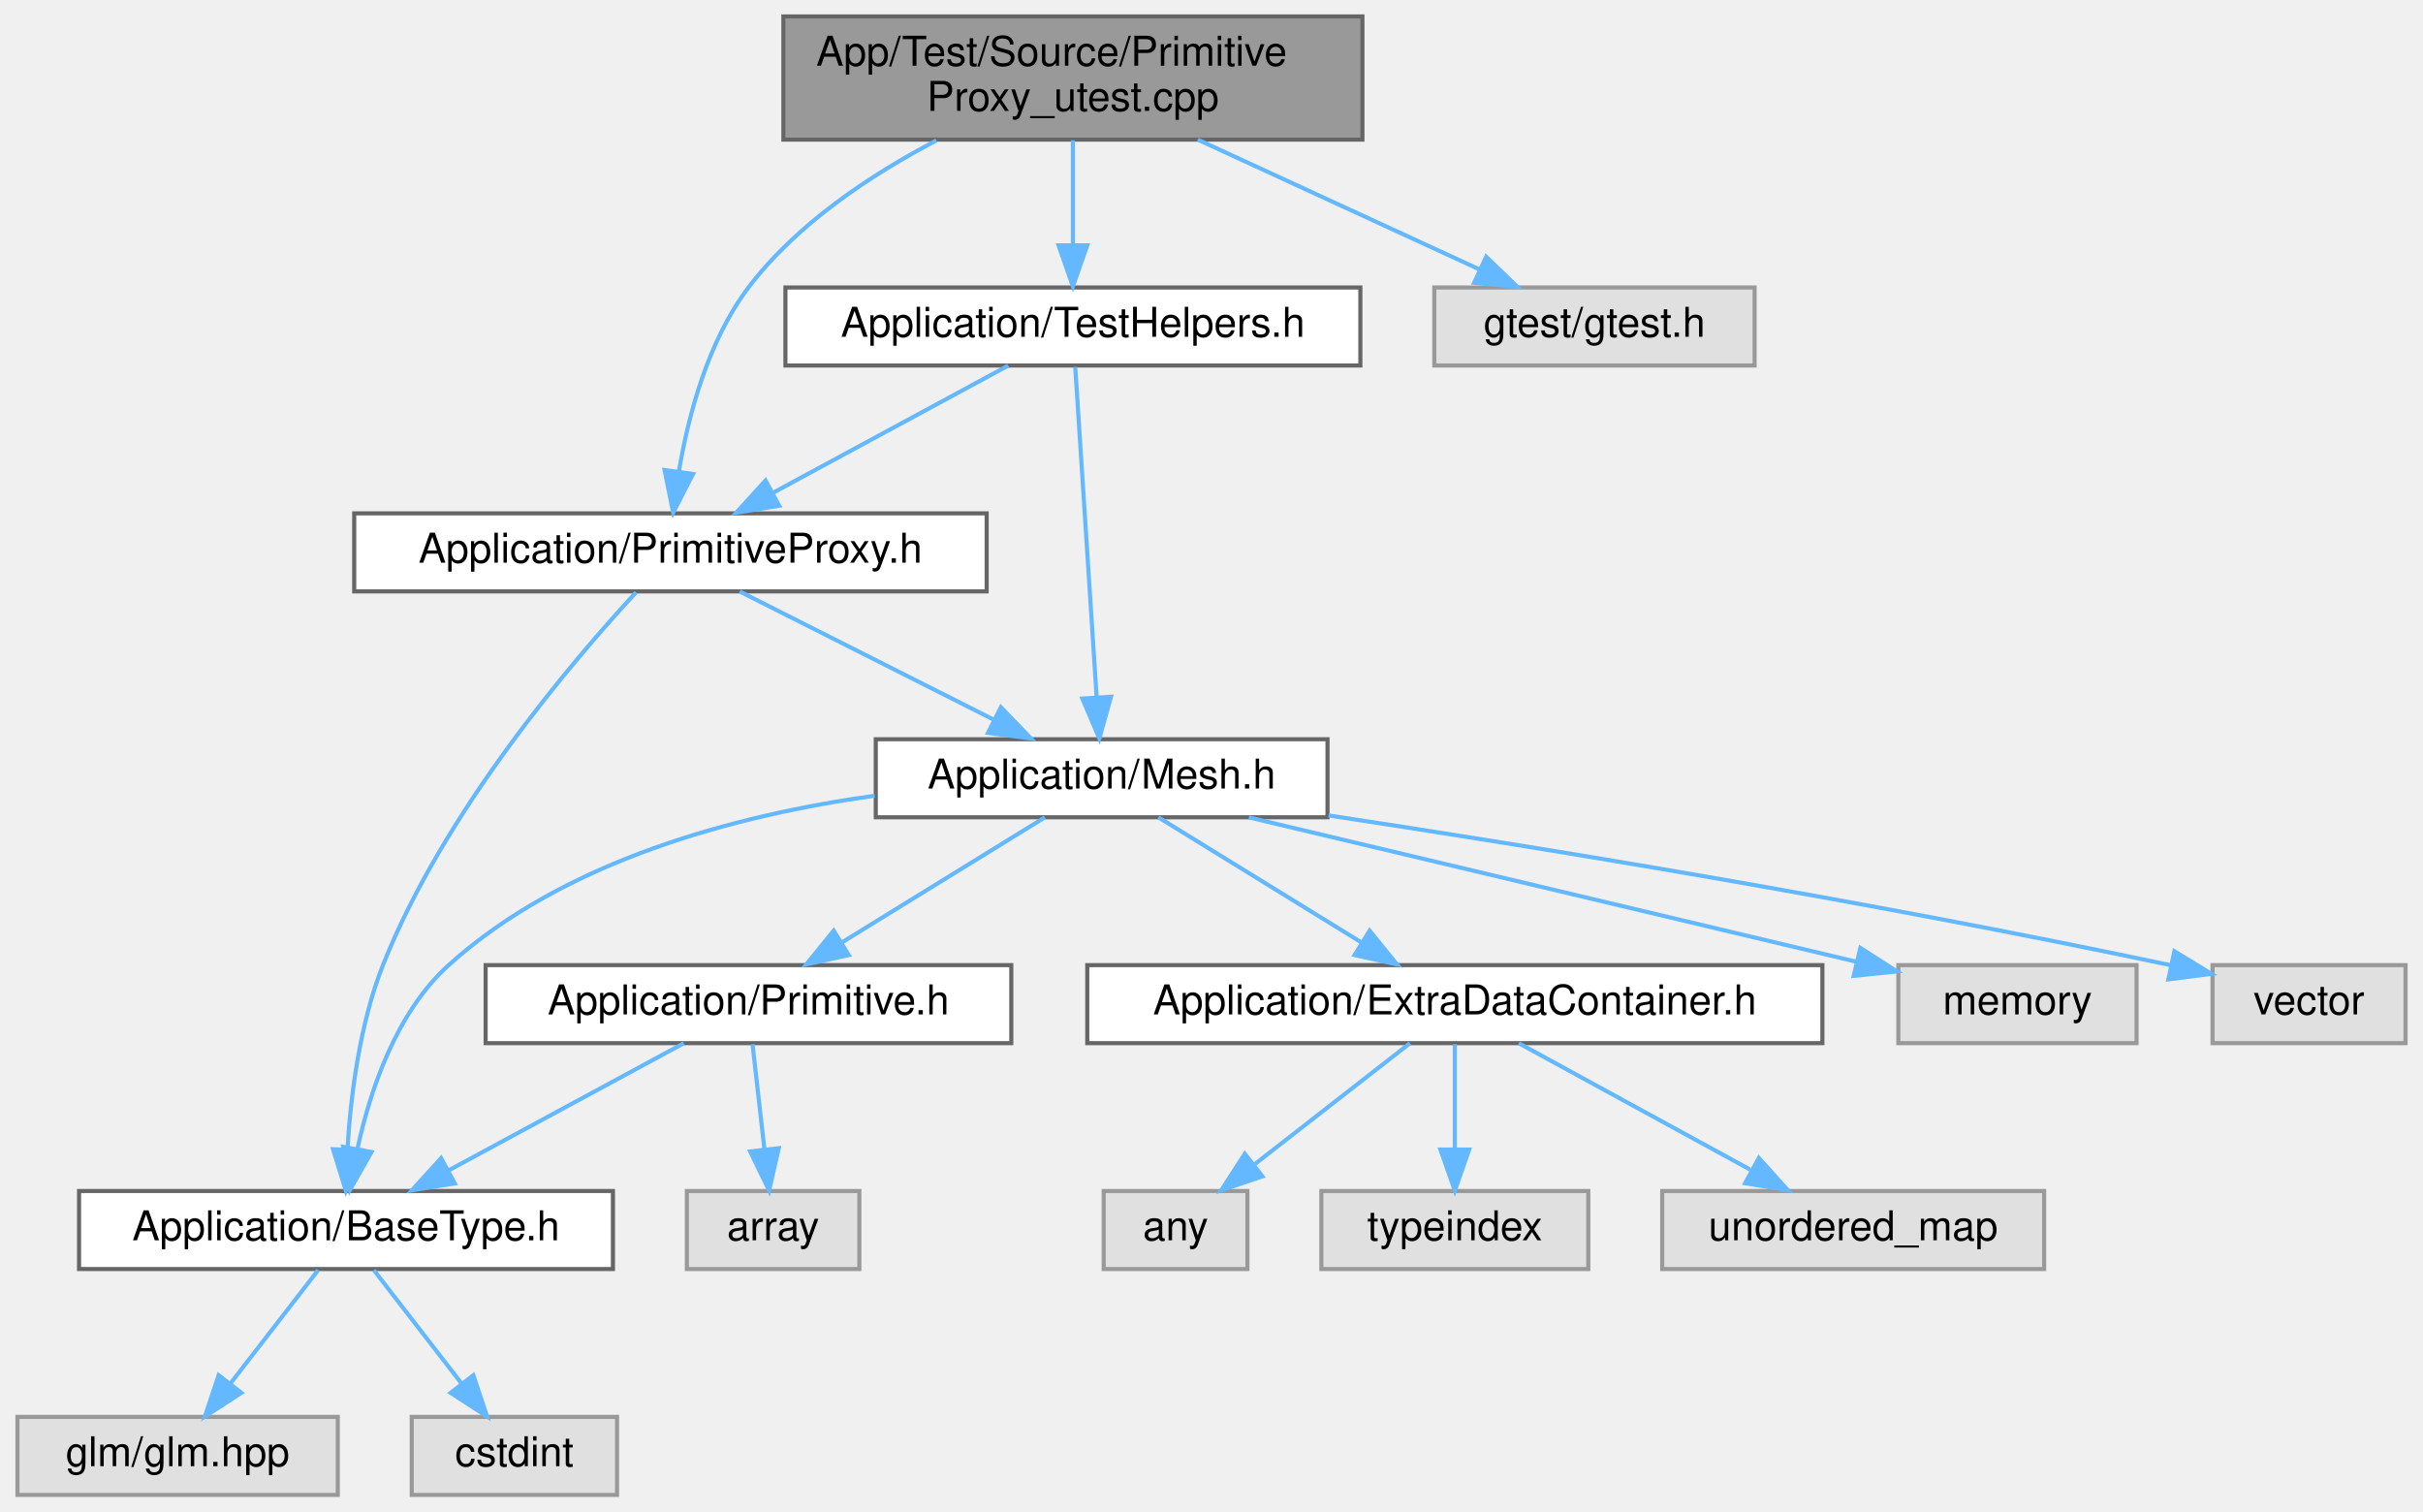
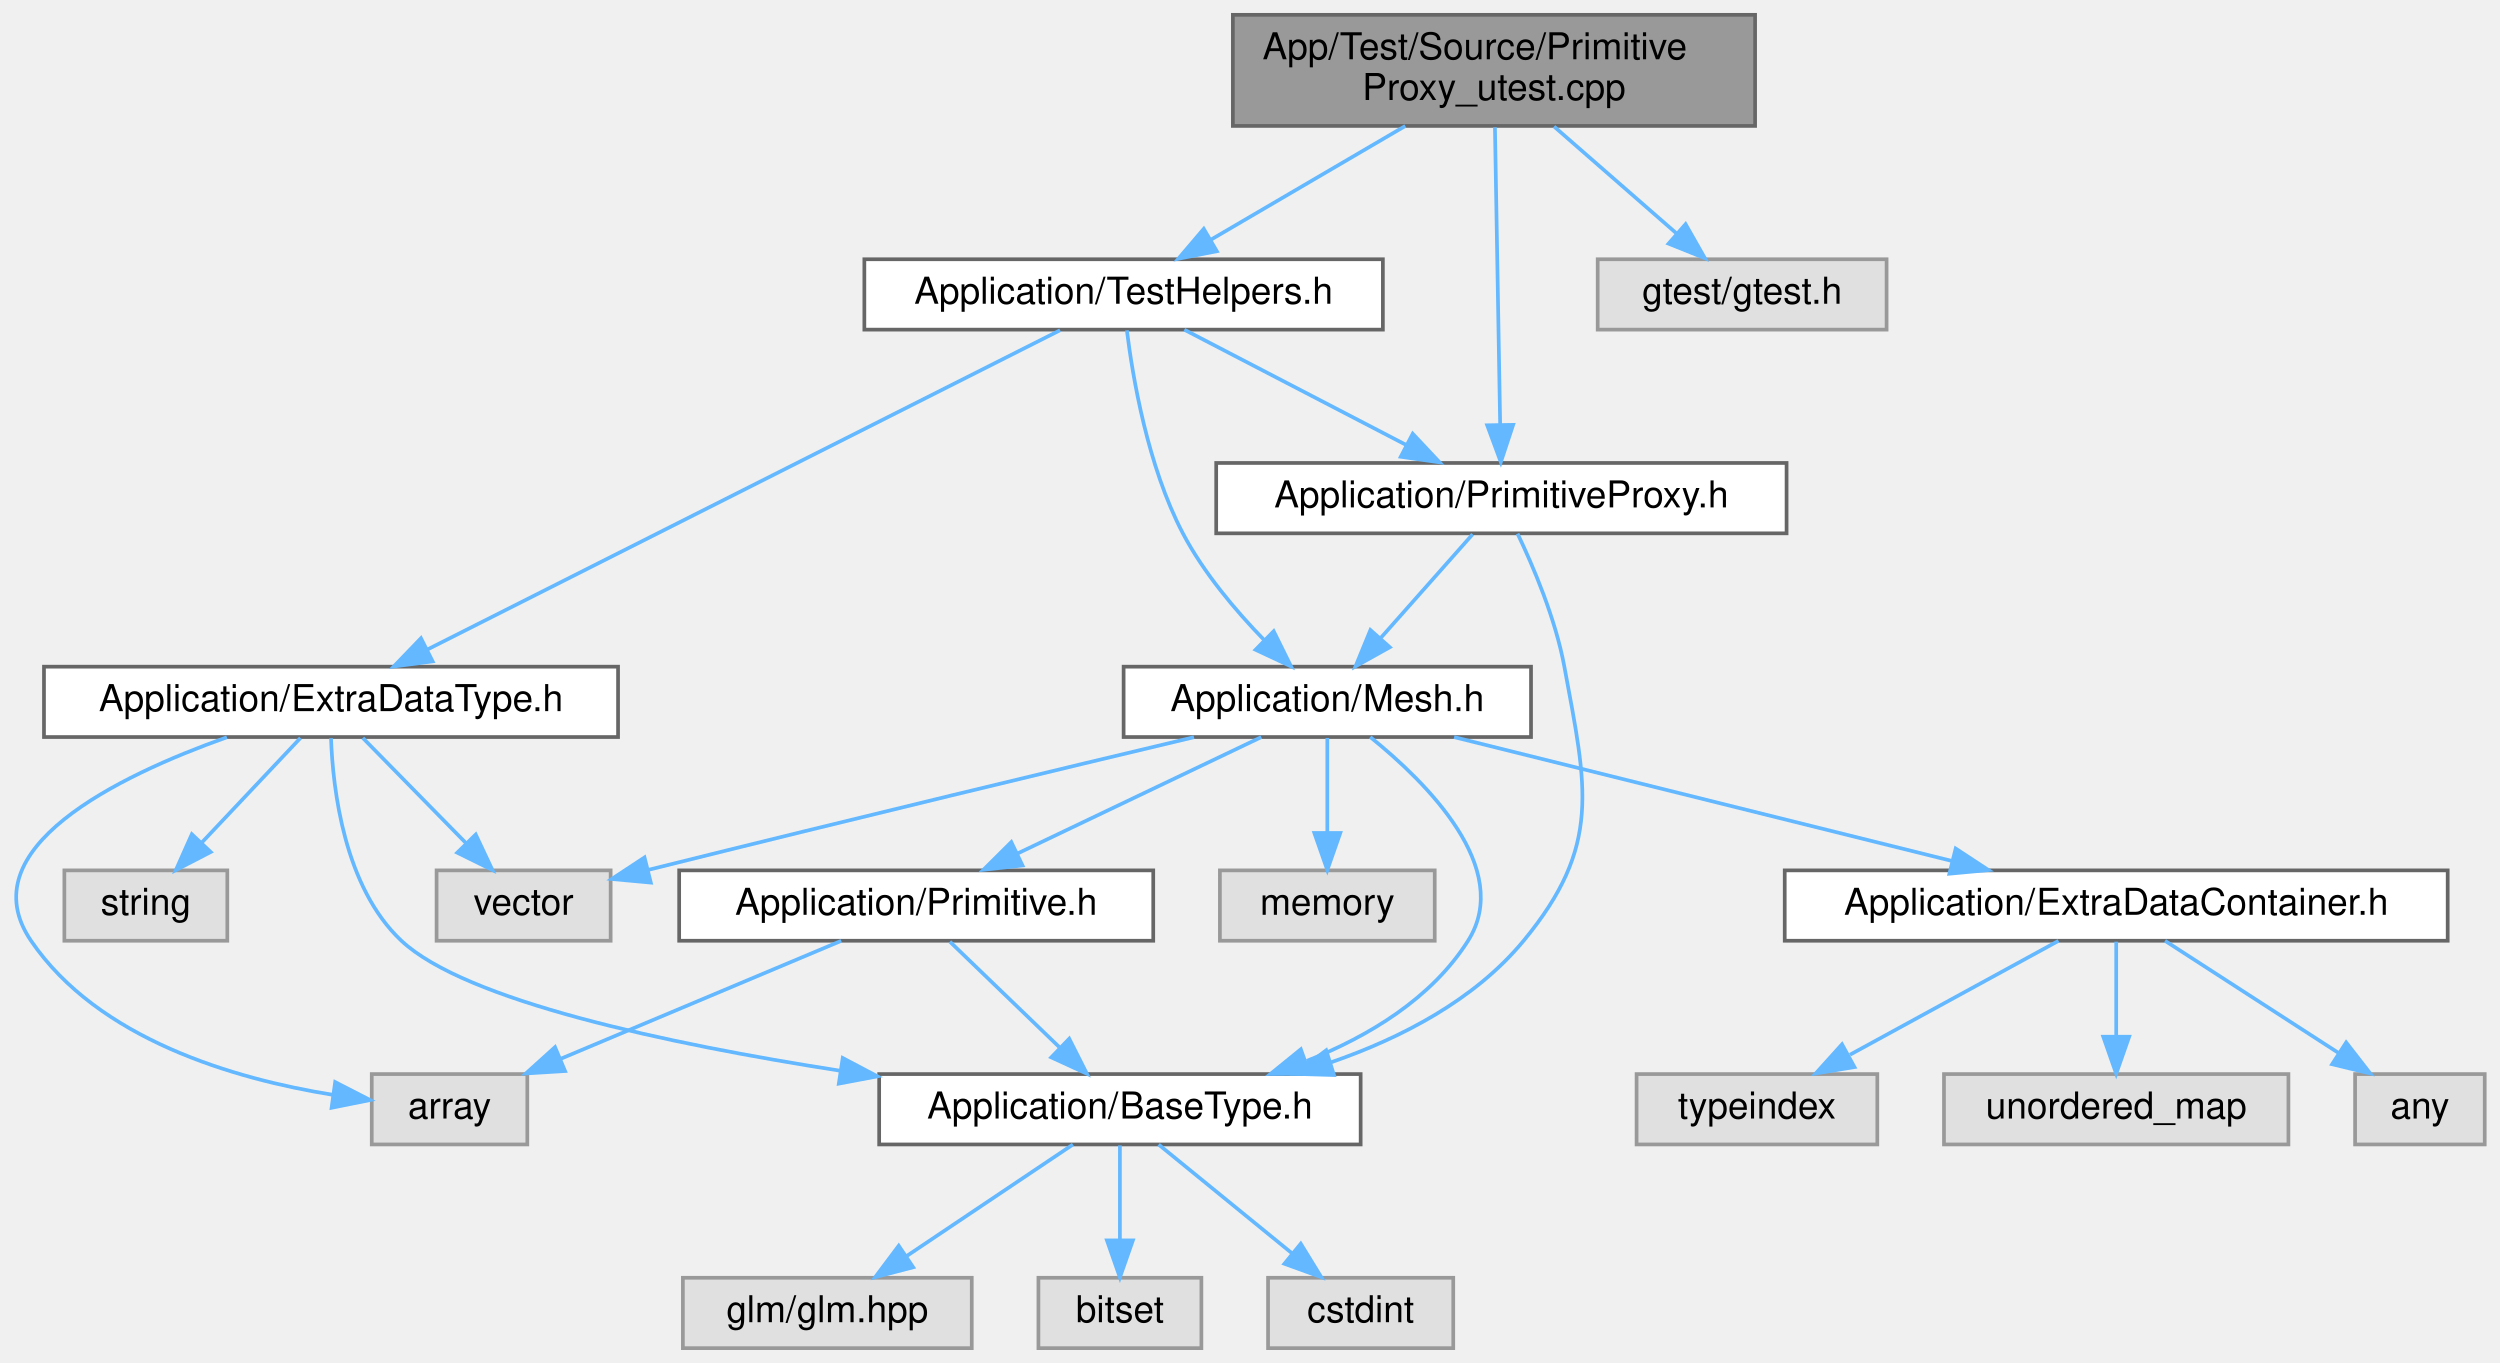
- <svg xmlns="http://www.w3.org/2000/svg" xmlns:xlink="http://www.w3.org/1999/xlink" width="590pt" height="368pt" viewBox="0.00 0.00 589.50 368.00">
+ <svg xmlns="http://www.w3.org/2000/svg" xmlns:xlink="http://www.w3.org/1999/xlink" width="675pt" height="368pt" viewBox="0.00 0.00 674.75 368.00">
  <g id="graph0" class="graph" transform="scale(1 1) rotate(0) translate(4 364)">
    <g id="Node000001" class="node">
      <g id="a_Node000001">
        <a xlink:title=" ">
-           <polygon fill="#999999" stroke="#666666" points="327.5,-360 186.5,-360 186.5,-330 327.5,-330 327.5,-360" />
-           <text text-anchor="start" x="194.5" y="-348" font-family="Helvetica,sans-Serif" font-size="10.00">App/Test/Source/Primitive</text>
-           <text text-anchor="middle" x="257" y="-337" font-family="Helvetica,sans-Serif" font-size="10.00">Proxy_utest.cpp</text>
+           <polygon fill="#999999" stroke="#666666" points="469.75,-360 328.75,-360 328.75,-330 469.75,-330 469.75,-360" />
+           <text text-anchor="start" x="336.75" y="-348" font-family="Helvetica,sans-Serif" font-size="10.00">App/Test/Source/Primitive</text>
+           <text text-anchor="middle" x="399.25" y="-337" font-family="Helvetica,sans-Serif" font-size="10.00">Proxy_utest.cpp</text>
        </a>
      </g>
    </g>
    <g id="Node000002" class="node">
      <g id="a_Node000002">
        <a xlink:href="PrimitiveProxy_8h.html" target="_top" xlink:title=" ">
-           <polygon fill="white" stroke="#666666" points="236,-239 82,-239 82,-220 236,-220 236,-239" />
-           <text text-anchor="middle" x="159" y="-227" font-family="Helvetica,sans-Serif" font-size="10.00">Application/PrimitiveProxy.h</text>
+           <polygon fill="white" stroke="#666666" points="478.25,-239 324.25,-239 324.25,-220 478.25,-220 478.25,-239" />
+           <text text-anchor="middle" x="401.25" y="-227" font-family="Helvetica,sans-Serif" font-size="10.00">Application/PrimitiveProxy.h</text>
        </a>
      </g>
    </g>
    <g id="edge1_Node000001_Node000002" class="edge">
      <g id="a_edge1_Node000001_Node000002">
        <a xlink:title=" ">
-           <path fill="none" stroke="#63b8ff" d="M223.76,-329.8C207.86,-321.48 189.77,-309.52 178,-294 168.12,-280.96 163.35,-262.82 161.07,-249.26" />
-           <polygon fill="#63b8ff" stroke="#63b8ff" points="164.51,-248.59 159.67,-239.17 157.57,-249.55 164.51,-248.59" />
-         </a>
-       </g>
-     </g>
-     <g id="Node000015" class="node">
-       <g id="a_Node000015">
-         <a xlink:href="TestHelpers_8h.html" target="_top" xlink:title=" ">
-           <polygon fill="white" stroke="#666666" points="327,-294 187,-294 187,-275 327,-275 327,-294" />
-           <text text-anchor="middle" x="257" y="-282" font-family="Helvetica,sans-Serif" font-size="10.00">Application/TestHelpers.h</text>
-         </a>
-       </g>
-     </g>
-     <g id="edge16_Node000001_Node000015" class="edge">
-       <g id="a_edge16_Node000001_Node000015">
-         <a xlink:title=" ">
-           <path fill="none" stroke="#63b8ff" d="M257,-329.84C257,-322.21 257,-312.7 257,-304.45" />
-           <polygon fill="#63b8ff" stroke="#63b8ff" points="260.5,-304.27 257,-294.27 253.5,-304.27 260.5,-304.27" />
+           <path fill="none" stroke="#63b8ff" d="M399.51,-329.63C399.87,-309.21 400.53,-271.81 400.92,-249.24" />
+           <polygon fill="#63b8ff" stroke="#63b8ff" points="404.42,-249.29 401.1,-239.23 397.42,-249.17 404.42,-249.29" />
        </a>
      </g>
    </g>
    <g id="Node000016" class="node">
      <g id="a_Node000016">
-         <a xlink:title=" ">
-           <polygon fill="#e0e0e0" stroke="#999999" points="423,-294 345,-294 345,-275 423,-275 423,-294" />
-           <text text-anchor="middle" x="384" y="-282" font-family="Helvetica,sans-Serif" font-size="10.00">gtest/gtest.h</text>
-         </a>
-       </g>
-     </g>
-     <g id="edge19_Node000001_Node000016" class="edge">
-       <g id="a_edge19_Node000001_Node000016">
-         <a xlink:title=" ">
-           <path fill="none" stroke="#63b8ff" d="M287.42,-329.99C308.23,-320.4 335.62,-307.79 355.91,-298.44" />
-           <polygon fill="#63b8ff" stroke="#63b8ff" points="357.63,-301.5 365.24,-294.14 354.7,-295.14 357.63,-301.5" />
+         <a xlink:href="TestHelpers_8h.html" target="_top" xlink:title=" ">
+           <polygon fill="white" stroke="#666666" points="369.25,-294 229.25,-294 229.25,-275 369.25,-275 369.25,-294" />
+           <text text-anchor="middle" x="299.25" y="-282" font-family="Helvetica,sans-Serif" font-size="10.00">Application/TestHelpers.h</text>
+         </a>
+       </g>
+     </g>
+     <g id="edge17_Node000001_Node000016" class="edge">
+       <g id="a_edge17_Node000001_Node000016">
+         <a xlink:title=" ">
+           <path fill="none" stroke="#63b8ff" d="M375.3,-329.99C359.36,-320.66 338.52,-308.47 322.69,-299.21" />
+           <polygon fill="#63b8ff" stroke="#63b8ff" points="324.42,-296.17 314.02,-294.14 320.89,-302.21 324.42,-296.17" />
+         </a>
+       </g>
+     </g>
+     <g id="Node000019" class="node">
+       <g id="a_Node000019">
+         <a xlink:title=" ">
+           <polygon fill="#e0e0e0" stroke="#999999" points="505.25,-294 427.25,-294 427.25,-275 505.25,-275 505.25,-294" />
+           <text text-anchor="middle" x="466.25" y="-282" font-family="Helvetica,sans-Serif" font-size="10.00">gtest/gtest.h</text>
+         </a>
+       </g>
+     </g>
+     <g id="edge25_Node000001_Node000019" class="edge">
+       <g id="a_edge25_Node000001_Node000019">
+         <a xlink:title=" ">
+           <path fill="none" stroke="#63b8ff" d="M415.47,-329.84C425.5,-321.09 438.36,-309.85 448.64,-300.88" />
+           <polygon fill="#63b8ff" stroke="#63b8ff" points="450.98,-303.48 456.21,-294.27 446.38,-298.21 450.98,-303.48" />
        </a>
      </g>
    </g>
    <g id="Node000003" class="node">
      <g id="a_Node000003">
        <a xlink:href="BaseType_8h.html" target="_top" xlink:title=" ">
-           <polygon fill="white" stroke="#666666" points="145,-74 15,-74 15,-55 145,-55 145,-74" />
-           <text text-anchor="middle" x="80" y="-62" font-family="Helvetica,sans-Serif" font-size="10.00">Application/BaseType.h</text>
+           <polygon fill="white" stroke="#666666" points="363.25,-74 233.25,-74 233.25,-55 363.25,-55 363.25,-74" />
+           <text text-anchor="middle" x="298.25" y="-62" font-family="Helvetica,sans-Serif" font-size="10.00">Application/BaseType.h</text>
        </a>
      </g>
    </g>
    <g id="edge2_Node000002_Node000003" class="edge">
      <g id="a_edge2_Node000002_Node000003">
        <a xlink:title=" ">
-           <path fill="none" stroke="#63b8ff" d="M150.63,-219.77C135.51,-203.43 103.85,-166.51 89,-129 83.29,-114.59 81.13,-97.07 80.35,-84.09" />
-           <polygon fill="#63b8ff" stroke="#63b8ff" points="83.84,-83.9 79.96,-74.04 76.85,-84.17 83.84,-83.9" />
+           <path fill="none" stroke="#63b8ff" d="M405.62,-219.91C409.81,-211.14 415.85,-197.01 418.25,-184 424.29,-151.3 428.43,-135.64 407.25,-110 394.06,-94.02 374.22,-83.72 355.07,-77.11" />
+           <polygon fill="#63b8ff" stroke="#63b8ff" points="356.05,-73.74 345.46,-74.06 353.94,-80.42 356.05,-73.74" />
+         </a>
+       </g>
+     </g>
+     <g id="Node000007" class="node">
+       <g id="a_Node000007">
+         <a xlink:href="Mesh_8h.html" target="_top" xlink:title=" ">
+           <polygon fill="white" stroke="#666666" points="409.25,-184 299.25,-184 299.25,-165 409.25,-165 409.25,-184" />
+           <text text-anchor="middle" x="354.25" y="-172" font-family="Helvetica,sans-Serif" font-size="10.00">Application/Mesh.h</text>
+         </a>
+       </g>
+     </g>
+     <g id="edge6_Node000002_Node000007" class="edge">
+       <g id="a_edge6_Node000002_Node000007">
+         <a xlink:title=" ">
+           <path fill="none" stroke="#63b8ff" d="M393.49,-219.75C386.79,-212.18 376.91,-201.05 368.75,-191.84" />
+           <polygon fill="#63b8ff" stroke="#63b8ff" points="371.12,-189.25 361.87,-184.09 365.89,-193.89 371.12,-189.25" />
+         </a>
+       </g>
+     </g>
+     <g id="Node000004" class="node">
+       <g id="a_Node000004">
+         <a xlink:title=" ">
+           <polygon fill="#e0e0e0" stroke="#999999" points="258.25,-19 180.25,-19 180.25,0 258.25,0 258.25,-19" />
+           <text text-anchor="middle" x="219.25" y="-7" font-family="Helvetica,sans-Serif" font-size="10.00">glm/glm.hpp</text>
+         </a>
+       </g>
+     </g>
+     <g id="edge3_Node000003_Node000004" class="edge">
+       <g id="a_edge3_Node000003_Node000004">
+         <a xlink:title=" ">
+           <path fill="none" stroke="#63b8ff" d="M285.56,-54.98C273.43,-46.84 254.9,-34.41 240.51,-24.76" />
+           <polygon fill="#63b8ff" stroke="#63b8ff" points="242.43,-21.84 232.18,-19.17 238.53,-27.65 242.43,-21.84" />
+         </a>
+       </g>
+     </g>
+     <g id="Node000005" class="node">
+       <g id="a_Node000005">
+         <a xlink:title=" ">
+           <polygon fill="#e0e0e0" stroke="#999999" points="320.25,-19 276.25,-19 276.25,0 320.25,0 320.25,-19" />
+           <text text-anchor="middle" x="298.25" y="-7" font-family="Helvetica,sans-Serif" font-size="10.00">bitset</text>
+         </a>
+       </g>
+     </g>
+     <g id="edge4_Node000003_Node000005" class="edge">
+       <g id="a_edge4_Node000003_Node000005">
+         <a xlink:title=" ">
+           <path fill="none" stroke="#63b8ff" d="M298.25,-54.75C298.25,-47.8 298.25,-37.85 298.25,-29.13" />
+           <polygon fill="#63b8ff" stroke="#63b8ff" points="301.75,-29.09 298.25,-19.09 294.75,-29.09 301.75,-29.09" />
        </a>
      </g>
    </g>
    <g id="Node000006" class="node">
      <g id="a_Node000006">
-         <a xlink:href="Mesh_8h.html" target="_top" xlink:title=" ">
-           <polygon fill="white" stroke="#666666" points="319,-184 209,-184 209,-165 319,-165 319,-184" />
-           <text text-anchor="middle" x="264" y="-172" font-family="Helvetica,sans-Serif" font-size="10.00">Application/Mesh.h</text>
-         </a>
-       </g>
-     </g>
-     <g id="edge5_Node000002_Node000006" class="edge">
-       <g id="a_edge5_Node000002_Node000006">
-         <a xlink:title=" ">
-           <path fill="none" stroke="#63b8ff" d="M175.87,-219.98C192.61,-211.54 218.5,-198.47 237.89,-188.68" />
-           <polygon fill="#63b8ff" stroke="#63b8ff" points="239.47,-191.8 246.82,-184.17 236.32,-185.55 239.47,-191.8" />
-         </a>
-       </g>
-     </g>
-     <g id="Node000004" class="node">
-       <g id="a_Node000004">
-         <a xlink:title=" ">
-           <polygon fill="#e0e0e0" stroke="#999999" points="78,-19 0,-19 0,0 78,0 78,-19" />
-           <text text-anchor="middle" x="39" y="-7" font-family="Helvetica,sans-Serif" font-size="10.00">glm/glm.hpp</text>
-         </a>
-       </g>
-     </g>
-     <g id="edge3_Node000003_Node000004" class="edge">
-       <g id="a_edge3_Node000003_Node000004">
-         <a xlink:title=" ">
-           <path fill="none" stroke="#63b8ff" d="M73.23,-54.75C67.44,-47.26 58.94,-36.28 51.86,-27.13" />
-           <polygon fill="#63b8ff" stroke="#63b8ff" points="54.53,-24.86 45.64,-19.09 48.99,-29.14 54.53,-24.86" />
-         </a>
-       </g>
-     </g>
-     <g id="Node000005" class="node">
-       <g id="a_Node000005">
-         <a xlink:title=" ">
-           <polygon fill="#e0e0e0" stroke="#999999" points="146,-19 96,-19 96,0 146,0 146,-19" />
-           <text text-anchor="middle" x="121" y="-7" font-family="Helvetica,sans-Serif" font-size="10.00">cstdint</text>
-         </a>
-       </g>
-     </g>
-     <g id="edge4_Node000003_Node000005" class="edge">
-       <g id="a_edge4_Node000003_Node000005">
-         <a xlink:title=" ">
-           <path fill="none" stroke="#63b8ff" d="M86.77,-54.75C92.56,-47.26 101.06,-36.28 108.14,-27.13" />
-           <polygon fill="#63b8ff" stroke="#63b8ff" points="111.01,-29.14 114.36,-19.09 105.47,-24.86 111.01,-29.14" />
-         </a>
-       </g>
-     </g>
-     <g id="edge6_Node000006_Node000003" class="edge">
-       <g id="a_edge6_Node000006_Node000003">
-         <a xlink:title=" ">
-           <path fill="none" stroke="#63b8ff" d="M208.75,-170.25C175.11,-165.56 133.3,-154.55 105,-129 92.23,-117.47 85.9,-98.6 82.82,-84.41" />
-           <polygon fill="#63b8ff" stroke="#63b8ff" points="86.21,-83.49 80.98,-74.28 79.32,-84.74 86.21,-83.49" />
-         </a>
-       </g>
-     </g>
-     <g id="Node000007" class="node">
-       <g id="a_Node000007">
+         <a xlink:title=" ">
+           <polygon fill="#e0e0e0" stroke="#999999" points="388.25,-19 338.25,-19 338.25,0 388.25,0 388.25,-19" />
+           <text text-anchor="middle" x="363.25" y="-7" font-family="Helvetica,sans-Serif" font-size="10.00">cstdint</text>
+         </a>
+       </g>
+     </g>
+     <g id="edge5_Node000003_Node000006" class="edge">
+       <g id="a_edge5_Node000003_Node000006">
+         <a xlink:title=" ">
+           <path fill="none" stroke="#63b8ff" d="M308.7,-54.98C318.4,-47.07 333.07,-35.11 344.75,-25.58" />
+           <polygon fill="#63b8ff" stroke="#63b8ff" points="347.08,-28.2 352.62,-19.17 342.66,-22.78 347.08,-28.2" />
+         </a>
+       </g>
+     </g>
+     <g id="edge7_Node000007_Node000003" class="edge">
+       <g id="a_edge7_Node000007_Node000003">
+         <a xlink:title=" ">
+           <path fill="none" stroke="#63b8ff" d="M365.84,-165C381.08,-152.73 404.55,-129.43 392.25,-110 382.41,-94.44 365.49,-84.22 348.69,-77.55" />
+           <polygon fill="#63b8ff" stroke="#63b8ff" points="349.47,-74.1 338.87,-74.01 347.1,-80.69 349.47,-74.1" />
+         </a>
+       </g>
+     </g>
+     <g id="Node000008" class="node">
+       <g id="a_Node000008">
        <a xlink:href="ExtraDataContainer_8h.html" target="_top" xlink:title=" ">
-           <polygon fill="white" stroke="#666666" points="439.5,-129 260.5,-129 260.5,-110 439.5,-110 439.5,-129" />
-           <text text-anchor="middle" x="350" y="-117" font-family="Helvetica,sans-Serif" font-size="10.00">Application/ExtraDataContainer.h</text>
-         </a>
-       </g>
-     </g>
-     <g id="edge7_Node000006_Node000007" class="edge">
-       <g id="a_edge7_Node000006_Node000007">
-         <a xlink:title=" ">
-           <path fill="none" stroke="#63b8ff" d="M277.82,-164.98C291.15,-156.77 311.58,-144.18 327.31,-134.49" />
-           <polygon fill="#63b8ff" stroke="#63b8ff" points="329.25,-137.4 335.93,-129.17 325.58,-131.44 329.25,-137.4" />
+           <polygon fill="white" stroke="#666666" points="656.75,-129 477.75,-129 477.75,-110 656.75,-110 656.75,-129" />
+           <text text-anchor="middle" x="567.25" y="-117" font-family="Helvetica,sans-Serif" font-size="10.00">Application/ExtraDataContainer.h</text>
+         </a>
+       </g>
+     </g>
+     <g id="edge8_Node000007_Node000008" class="edge">
+       <g id="a_edge8_Node000007_Node000008">
+         <a xlink:title=" ">
+           <path fill="none" stroke="#63b8ff" d="M388.48,-164.98C425.01,-155.89 483.03,-141.46 523.01,-131.51" />
+           <polygon fill="#63b8ff" stroke="#63b8ff" points="523.91,-134.89 532.76,-129.08 522.21,-128.1 523.91,-134.89" />
+         </a>
+       </g>
+     </g>
+     <g id="Node000012" class="node">
+       <g id="a_Node000012">
+         <a xlink:href="Primitive_8h.html" target="_top" xlink:title=" ">
+           <polygon fill="white" stroke="#666666" points="307.25,-129 179.25,-129 179.25,-110 307.25,-110 307.25,-129" />
+           <text text-anchor="middle" x="243.25" y="-117" font-family="Helvetica,sans-Serif" font-size="10.00">Application/Primitive.h</text>
+         </a>
+       </g>
+     </g>
+     <g id="edge12_Node000007_Node000012" class="edge">
+       <g id="a_edge12_Node000007_Node000012">
+         <a xlink:title=" ">
+           <path fill="none" stroke="#63b8ff" d="M336.42,-164.98C318.64,-156.5 291.11,-143.35 270.57,-133.54" />
+           <polygon fill="#63b8ff" stroke="#63b8ff" points="271.95,-130.32 261.41,-129.17 268.93,-136.64 271.95,-130.32" />
+         </a>
+       </g>
+     </g>
+     <g id="Node000014" class="node">
+       <g id="a_Node000014">
+         <a xlink:title=" ">
+           <polygon fill="#e0e0e0" stroke="#999999" points="383.25,-129 325.25,-129 325.25,-110 383.25,-110 383.25,-129" />
+           <text text-anchor="middle" x="354.25" y="-117" font-family="Helvetica,sans-Serif" font-size="10.00">memory</text>
+         </a>
+       </g>
+     </g>
+     <g id="edge15_Node000007_Node000014" class="edge">
+       <g id="a_edge15_Node000007_Node000014">
+         <a xlink:title=" ">
+           <path fill="none" stroke="#63b8ff" d="M354.25,-164.75C354.25,-157.8 354.25,-147.85 354.25,-139.13" />
+           <polygon fill="#63b8ff" stroke="#63b8ff" points="357.75,-139.09 354.25,-129.09 350.75,-139.09 357.75,-139.09" />
+         </a>
+       </g>
+     </g>
+     <g id="Node000015" class="node">
+       <g id="a_Node000015">
+         <a xlink:title=" ">
+           <polygon fill="#e0e0e0" stroke="#999999" points="160.75,-129 113.75,-129 113.75,-110 160.75,-110 160.75,-129" />
+           <text text-anchor="middle" x="137.25" y="-117" font-family="Helvetica,sans-Serif" font-size="10.00">vector</text>
+         </a>
+       </g>
+     </g>
+     <g id="edge16_Node000007_Node000015" class="edge">
+       <g id="a_edge16_Node000007_Node000015">
+         <a xlink:title=" ">
+           <path fill="none" stroke="#63b8ff" d="M318.25,-164.96C283.16,-156.6 228.04,-143.37 170.96,-129.15" />
+           <polygon fill="#63b8ff" stroke="#63b8ff" points="171.59,-125.7 161.04,-126.67 169.89,-132.49 171.59,-125.7" />
+         </a>
+       </g>
+     </g>
+     <g id="Node000009" class="node">
+       <g id="a_Node000009">
+         <a xlink:title=" ">
+           <polygon fill="#e0e0e0" stroke="#999999" points="666.75,-74 631.75,-74 631.75,-55 666.75,-55 666.75,-74" />
+           <text text-anchor="middle" x="649.25" y="-62" font-family="Helvetica,sans-Serif" font-size="10.00">any</text>
+         </a>
+       </g>
+     </g>
+     <g id="edge9_Node000008_Node000009" class="edge">
+       <g id="a_edge9_Node000008_Node000009">
+         <a xlink:title=" ">
+           <path fill="none" stroke="#63b8ff" d="M580.43,-109.98C593.03,-101.84 612.26,-89.41 627.19,-79.76" />
+           <polygon fill="#63b8ff" stroke="#63b8ff" points="629.34,-82.54 635.84,-74.17 625.54,-76.66 629.34,-82.54" />
+         </a>
+       </g>
+     </g>
+     <g id="Node000010" class="node">
+       <g id="a_Node000010">
+         <a xlink:title=" ">
+           <polygon fill="#e0e0e0" stroke="#999999" points="502.75,-74 437.75,-74 437.75,-55 502.75,-55 502.75,-74" />
+           <text text-anchor="middle" x="470.25" y="-62" font-family="Helvetica,sans-Serif" font-size="10.00">typeindex</text>
+         </a>
+       </g>
+     </g>
+     <g id="edge10_Node000008_Node000010" class="edge">
+       <g id="a_edge10_Node000008_Node000010">
+         <a xlink:title=" ">
+           <path fill="none" stroke="#63b8ff" d="M551.67,-109.98C536.49,-101.69 513.16,-88.94 495.36,-79.22" />
+           <polygon fill="#63b8ff" stroke="#63b8ff" points="496.58,-75.89 486.12,-74.17 493.22,-82.04 496.58,-75.89" />
        </a>
      </g>
    </g>
    <g id="Node000011" class="node">
      <g id="a_Node000011">
-         <a xlink:href="Primitive_8h.html" target="_top" xlink:title=" ">
-           <polygon fill="white" stroke="#666666" points="242,-129 114,-129 114,-110 242,-110 242,-129" />
-           <text text-anchor="middle" x="178" y="-117" font-family="Helvetica,sans-Serif" font-size="10.00">Application/Primitive.h</text>
-         </a>
-       </g>
-     </g>
-     <g id="edge11_Node000006_Node000011" class="edge">
-       <g id="a_edge11_Node000006_Node000011">
-         <a xlink:title=" ">
-           <path fill="none" stroke="#63b8ff" d="M250.18,-164.98C236.85,-156.77 216.42,-144.18 200.69,-134.49" />
-           <polygon fill="#63b8ff" stroke="#63b8ff" points="202.42,-131.44 192.07,-129.17 198.75,-137.4 202.42,-131.44" />
+         <a xlink:title=" ">
+           <polygon fill="#e0e0e0" stroke="#999999" points="613.75,-74 520.75,-74 520.75,-55 613.75,-55 613.75,-74" />
+           <text text-anchor="middle" x="567.25" y="-62" font-family="Helvetica,sans-Serif" font-size="10.00">unordered_map</text>
+         </a>
+       </g>
+     </g>
+     <g id="edge11_Node000008_Node000011" class="edge">
+       <g id="a_edge11_Node000008_Node000011">
+         <a xlink:title=" ">
+           <path fill="none" stroke="#63b8ff" d="M567.25,-109.75C567.25,-102.8 567.25,-92.85 567.25,-84.13" />
+           <polygon fill="#63b8ff" stroke="#63b8ff" points="570.75,-84.09 567.25,-74.09 563.75,-84.09 570.75,-84.09" />
+         </a>
+       </g>
+     </g>
+     <g id="edge13_Node000012_Node000003" class="edge">
+       <g id="a_edge13_Node000012_Node000003">
+         <a xlink:title=" ">
+           <path fill="none" stroke="#63b8ff" d="M252.34,-109.75C260.35,-102.03 272.21,-90.6 281.88,-81.28" />
+           <polygon fill="#63b8ff" stroke="#63b8ff" points="284.57,-83.55 289.34,-74.09 279.71,-78.51 284.57,-83.55" />
        </a>
      </g>
    </g>
    <g id="Node000013" class="node">
      <g id="a_Node000013">
        <a xlink:title=" ">
-           <polygon fill="#e0e0e0" stroke="#999999" points="516,-129 458,-129 458,-110 516,-110 516,-129" />
-           <text text-anchor="middle" x="487" y="-117" font-family="Helvetica,sans-Serif" font-size="10.00">memory</text>
-         </a>
-       </g>
-     </g>
-     <g id="edge14_Node000006_Node000013" class="edge">
-       <g id="a_edge14_Node000006_Node000013">
-         <a xlink:title=" ">
-           <path fill="none" stroke="#63b8ff" d="M299.83,-164.98C340.32,-155.36 406.02,-139.75 447.84,-129.81" />
-           <polygon fill="#63b8ff" stroke="#63b8ff" points="448.75,-133.19 457.67,-127.47 447.13,-126.38 448.75,-133.19" />
-         </a>
-       </g>
-     </g>
-     <g id="Node000014" class="node">
-       <g id="a_Node000014">
-         <a xlink:title=" ">
-           <polygon fill="#e0e0e0" stroke="#999999" points="581.5,-129 534.5,-129 534.5,-110 581.5,-110 581.5,-129" />
-           <text text-anchor="middle" x="558" y="-117" font-family="Helvetica,sans-Serif" font-size="10.00">vector</text>
-         </a>
-       </g>
-     </g>
-     <g id="edge15_Node000006_Node000014" class="edge">
-       <g id="a_edge15_Node000006_Node000014">
-         <a xlink:title=" ">
-           <path fill="none" stroke="#63b8ff" d="M319.25,-165.45C370.08,-157.73 447.73,-145.16 524.43,-128.96" />
-           <polygon fill="#63b8ff" stroke="#63b8ff" points="525.21,-132.38 534.26,-126.87 523.75,-125.53 525.21,-132.38" />
-         </a>
-       </g>
-     </g>
-     <g id="Node000008" class="node">
-       <g id="a_Node000008">
-         <a xlink:title=" ">
-           <polygon fill="#e0e0e0" stroke="#999999" points="299.5,-74 264.5,-74 264.5,-55 299.5,-55 299.5,-74" />
-           <text text-anchor="middle" x="282" y="-62" font-family="Helvetica,sans-Serif" font-size="10.00">any</text>
-         </a>
-       </g>
-     </g>
-     <g id="edge8_Node000007_Node000008" class="edge">
-       <g id="a_edge8_Node000007_Node000008">
-         <a xlink:title=" ">
-           <path fill="none" stroke="#63b8ff" d="M339.07,-109.98C328.92,-102.07 313.58,-90.11 301.35,-80.58" />
-           <polygon fill="#63b8ff" stroke="#63b8ff" points="303.16,-77.56 293.12,-74.17 298.86,-83.08 303.16,-77.56" />
-         </a>
-       </g>
-     </g>
-     <g id="Node000009" class="node">
-       <g id="a_Node000009">
-         <a xlink:title=" ">
-           <polygon fill="#e0e0e0" stroke="#999999" points="382.5,-74 317.5,-74 317.5,-55 382.5,-55 382.5,-74" />
-           <text text-anchor="middle" x="350" y="-62" font-family="Helvetica,sans-Serif" font-size="10.00">typeindex</text>
-         </a>
-       </g>
-     </g>
-     <g id="edge9_Node000007_Node000009" class="edge">
-       <g id="a_edge9_Node000007_Node000009">
-         <a xlink:title=" ">
-           <path fill="none" stroke="#63b8ff" d="M350,-109.75C350,-102.8 350,-92.85 350,-84.13" />
-           <polygon fill="#63b8ff" stroke="#63b8ff" points="353.5,-84.09 350,-74.09 346.5,-84.09 353.5,-84.09" />
-         </a>
-       </g>
-     </g>
-     <g id="Node000010" class="node">
-       <g id="a_Node000010">
-         <a xlink:title=" ">
-           <polygon fill="#e0e0e0" stroke="#999999" points="493.5,-74 400.5,-74 400.5,-55 493.5,-55 493.5,-74" />
-           <text text-anchor="middle" x="447" y="-62" font-family="Helvetica,sans-Serif" font-size="10.00">unordered_map</text>
-         </a>
-       </g>
-     </g>
-     <g id="edge10_Node000007_Node000010" class="edge">
-       <g id="a_edge10_Node000007_Node000010">
-         <a xlink:title=" ">
-           <path fill="none" stroke="#63b8ff" d="M365.58,-109.98C380.77,-101.69 404.1,-88.94 421.9,-79.22" />
-           <polygon fill="#63b8ff" stroke="#63b8ff" points="424.03,-82.04 431.13,-74.17 420.68,-75.89 424.03,-82.04" />
-         </a>
-       </g>
-     </g>
-     <g id="edge12_Node000011_Node000003" class="edge">
-       <g id="a_edge12_Node000011_Node000003">
-         <a xlink:title=" ">
-           <path fill="none" stroke="#63b8ff" d="M162.25,-109.98C146.77,-101.61 122.91,-88.7 104.86,-78.95" />
-           <polygon fill="#63b8ff" stroke="#63b8ff" points="106.49,-75.85 96.03,-74.17 103.16,-82.01 106.49,-75.85" />
-         </a>
-       </g>
-     </g>
-     <g id="Node000012" class="node">
-       <g id="a_Node000012">
-         <a xlink:title=" ">
-           <polygon fill="#e0e0e0" stroke="#999999" points="205,-74 163,-74 163,-55 205,-55 205,-74" />
-           <text text-anchor="middle" x="184" y="-62" font-family="Helvetica,sans-Serif" font-size="10.00">array</text>
-         </a>
-       </g>
-     </g>
-     <g id="edge13_Node000011_Node000012" class="edge">
-       <g id="a_edge13_Node000011_Node000012">
-         <a xlink:title=" ">
-           <path fill="none" stroke="#63b8ff" d="M178.99,-109.75C179.78,-102.8 180.9,-92.85 181.89,-84.13" />
-           <polygon fill="#63b8ff" stroke="#63b8ff" points="185.38,-84.42 183.03,-74.09 178.42,-83.63 185.38,-84.42" />
-         </a>
-       </g>
-     </g>
-     <g id="edge18_Node000015_Node000002" class="edge">
-       <g id="a_edge18_Node000015_Node000002">
-         <a xlink:title=" ">
-           <path fill="none" stroke="#63b8ff" d="M241.25,-274.98C225.77,-266.61 201.91,-253.7 183.86,-243.95" />
-           <polygon fill="#63b8ff" stroke="#63b8ff" points="185.49,-240.85 175.03,-239.17 182.16,-247.01 185.49,-240.85" />
-         </a>
-       </g>
-     </g>
-     <g id="edge17_Node000015_Node000006" class="edge">
-       <g id="a_edge17_Node000015_Node000006">
-         <a xlink:title=" ">
-           <path fill="none" stroke="#63b8ff" d="M257.57,-274.66C258.71,-257.17 261.26,-217.8 262.78,-194.27" />
-           <polygon fill="#63b8ff" stroke="#63b8ff" points="266.28,-194.36 263.44,-184.16 259.3,-193.91 266.28,-194.36" />
+           <polygon fill="#e0e0e0" stroke="#999999" points="138.25,-74 96.25,-74 96.25,-55 138.25,-55 138.25,-74" />
+           <text text-anchor="middle" x="117.25" y="-62" font-family="Helvetica,sans-Serif" font-size="10.00">array</text>
+         </a>
+       </g>
+     </g>
+     <g id="edge14_Node000012_Node000013" class="edge">
+       <g id="a_edge14_Node000012_Node000013">
+         <a xlink:title=" ">
+           <path fill="none" stroke="#63b8ff" d="M223.01,-109.98C202.56,-101.38 170.72,-87.99 147.32,-78.15" />
+           <polygon fill="#63b8ff" stroke="#63b8ff" points="148.44,-74.82 137.87,-74.17 145.73,-81.27 148.44,-74.82" />
+         </a>
+       </g>
+     </g>
+     <g id="edge24_Node000016_Node000002" class="edge">
+       <g id="a_edge24_Node000016_Node000002">
+         <a xlink:title=" ">
+           <path fill="none" stroke="#63b8ff" d="M315.64,-274.98C331.83,-266.57 356.82,-253.59 375.64,-243.81" />
+           <polygon fill="#63b8ff" stroke="#63b8ff" points="377.31,-246.89 384.57,-239.17 374.08,-240.68 377.31,-246.89" />
+         </a>
+       </g>
+     </g>
+     <g id="edge23_Node000016_Node000007" class="edge">
+       <g id="a_edge23_Node000016_Node000007">
+         <a xlink:title=" ">
+           <path fill="none" stroke="#63b8ff" d="M300.13,-274.82C301.7,-262.15 305.75,-238.12 315.25,-220 320.84,-209.36 329.47,-199.15 337.19,-191.2" />
+           <polygon fill="#63b8ff" stroke="#63b8ff" points="339.77,-193.57 344.46,-184.07 334.87,-188.57 339.77,-193.57" />
+         </a>
+       </g>
+     </g>
+     <g id="Node000017" class="node">
+       <g id="a_Node000017">
+         <a xlink:href="ExtraDataType_8h.html" target="_top" xlink:title=" ">
+           <polygon fill="white" stroke="#666666" points="162.75,-184 7.75,-184 7.75,-165 162.75,-165 162.75,-184" />
+           <text text-anchor="middle" x="85.25" y="-172" font-family="Helvetica,sans-Serif" font-size="10.00">Application/ExtraDataType.h</text>
+         </a>
+       </g>
+     </g>
+     <g id="edge18_Node000016_Node000017" class="edge">
+       <g id="a_edge18_Node000016_Node000017">
+         <a xlink:title=" ">
+           <path fill="none" stroke="#63b8ff" d="M282.1,-274.84C244.68,-255.96 155.51,-210.96 111.18,-188.59" />
+           <polygon fill="#63b8ff" stroke="#63b8ff" points="112.69,-185.43 102.19,-184.05 109.54,-191.68 112.69,-185.43" />
+         </a>
+       </g>
+     </g>
+     <g id="edge19_Node000017_Node000003" class="edge">
+       <g id="a_edge19_Node000017_Node000003">
+         <a xlink:title=" ">
+           <path fill="none" stroke="#63b8ff" d="M85.25,-164.69C85.75,-150.95 88.8,-124.48 104.25,-110 121.52,-93.82 175.84,-82.22 222.62,-74.92" />
+           <polygon fill="#63b8ff" stroke="#63b8ff" points="223.41,-78.34 232.77,-73.39 222.36,-71.42 223.41,-78.34" />
+         </a>
+       </g>
+     </g>
+     <g id="edge20_Node000017_Node000013" class="edge">
+       <g id="a_edge20_Node000017_Node000013">
+         <a xlink:title=" ">
+           <path fill="none" stroke="#63b8ff" d="M57.13,-164.94C27.52,-154.41 -12.64,-134.81 4.25,-110 22.38,-83.38 59.1,-72.69 85.77,-68.39" />
+           <polygon fill="#63b8ff" stroke="#63b8ff" points="86.37,-71.84 95.8,-66.99 85.41,-64.9 86.37,-71.84" />
+         </a>
+       </g>
+     </g>
+     <g id="edge22_Node000017_Node000015" class="edge">
+       <g id="a_edge22_Node000017_Node000015">
+         <a xlink:title=" ">
+           <path fill="none" stroke="#63b8ff" d="M93.84,-164.75C101.41,-157.03 112.63,-145.6 121.77,-136.28" />
+           <polygon fill="#63b8ff" stroke="#63b8ff" points="124.32,-138.68 128.83,-129.09 119.33,-133.78 124.32,-138.68" />
+         </a>
+       </g>
+     </g>
+     <g id="Node000018" class="node">
+       <g id="a_Node000018">
+         <a xlink:title=" ">
+           <polygon fill="#e0e0e0" stroke="#999999" points="57.25,-129 13.25,-129 13.25,-110 57.25,-110 57.25,-129" />
+           <text text-anchor="middle" x="35.25" y="-117" font-family="Helvetica,sans-Serif" font-size="10.00">string</text>
+         </a>
+       </g>
+     </g>
+     <g id="edge21_Node000017_Node000018" class="edge">
+       <g id="a_edge21_Node000017_Node000018">
+         <a xlink:title=" ">
+           <path fill="none" stroke="#63b8ff" d="M77,-164.75C69.79,-157.11 59.14,-145.82 50.41,-136.56" />
+           <polygon fill="#63b8ff" stroke="#63b8ff" points="52.77,-133.96 43.36,-129.09 47.67,-138.76 52.77,-133.96" />
        </a>
      </g>
    </g>
  </g>
</svg>
